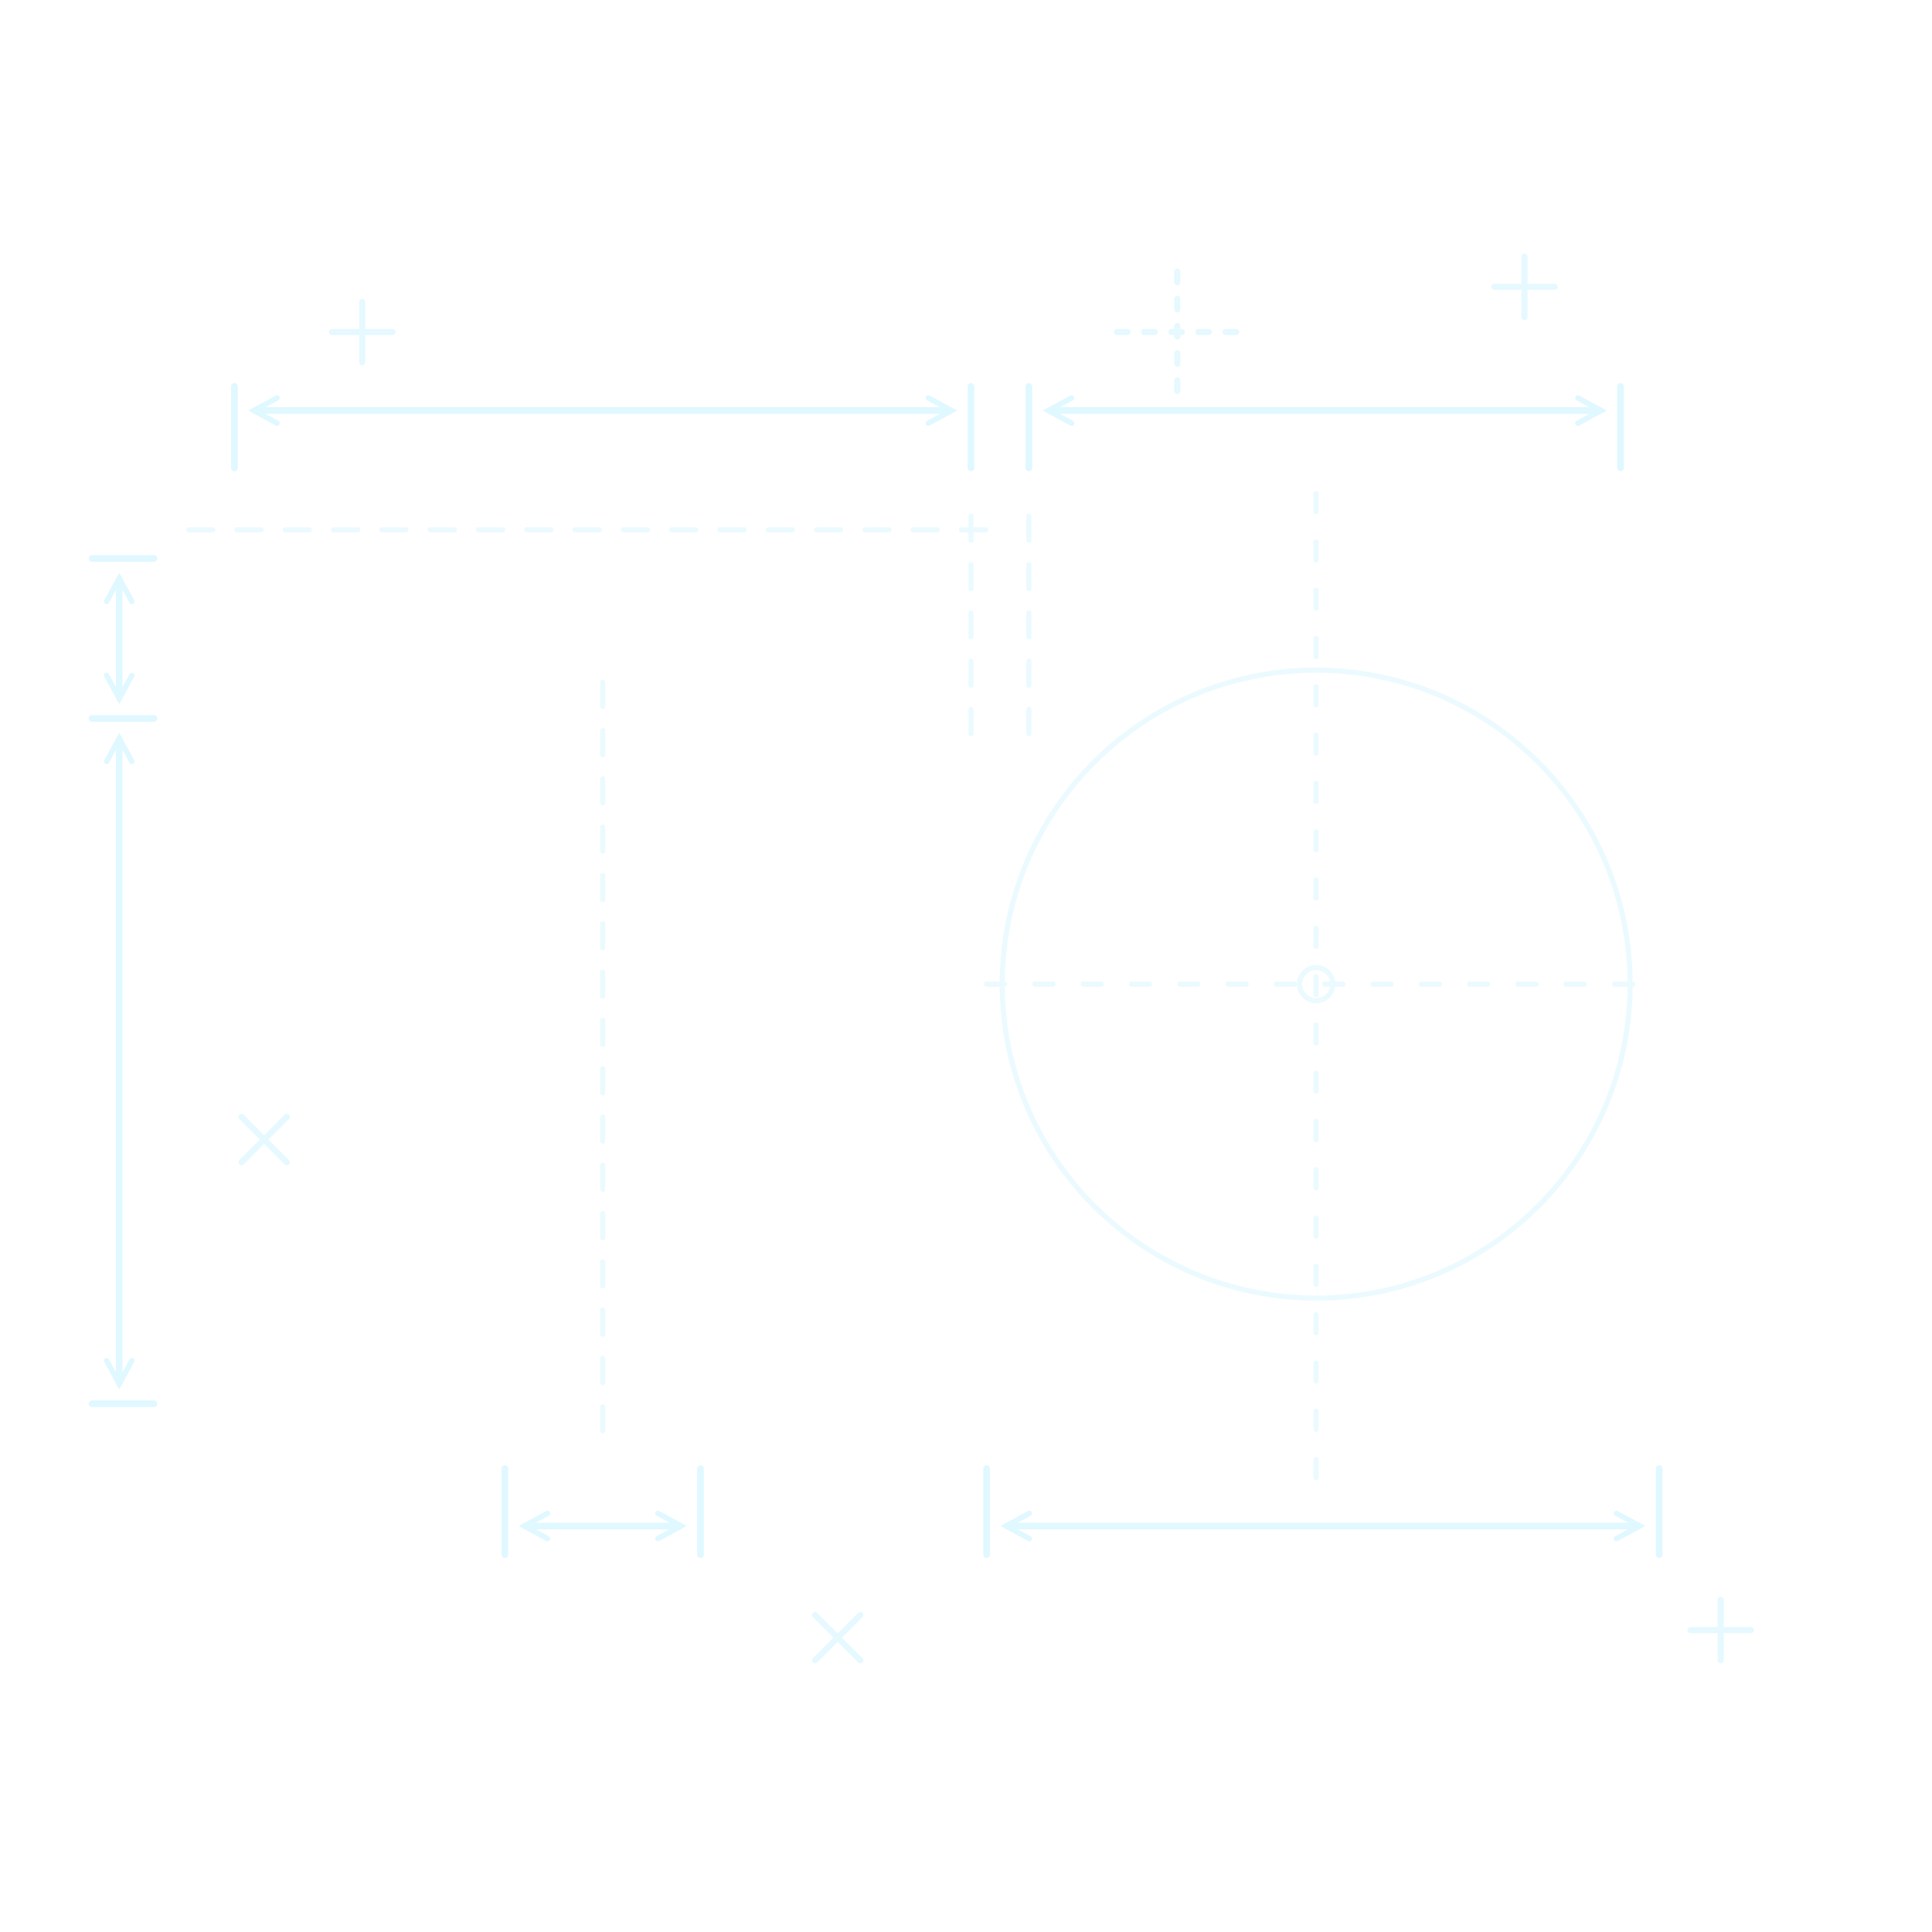
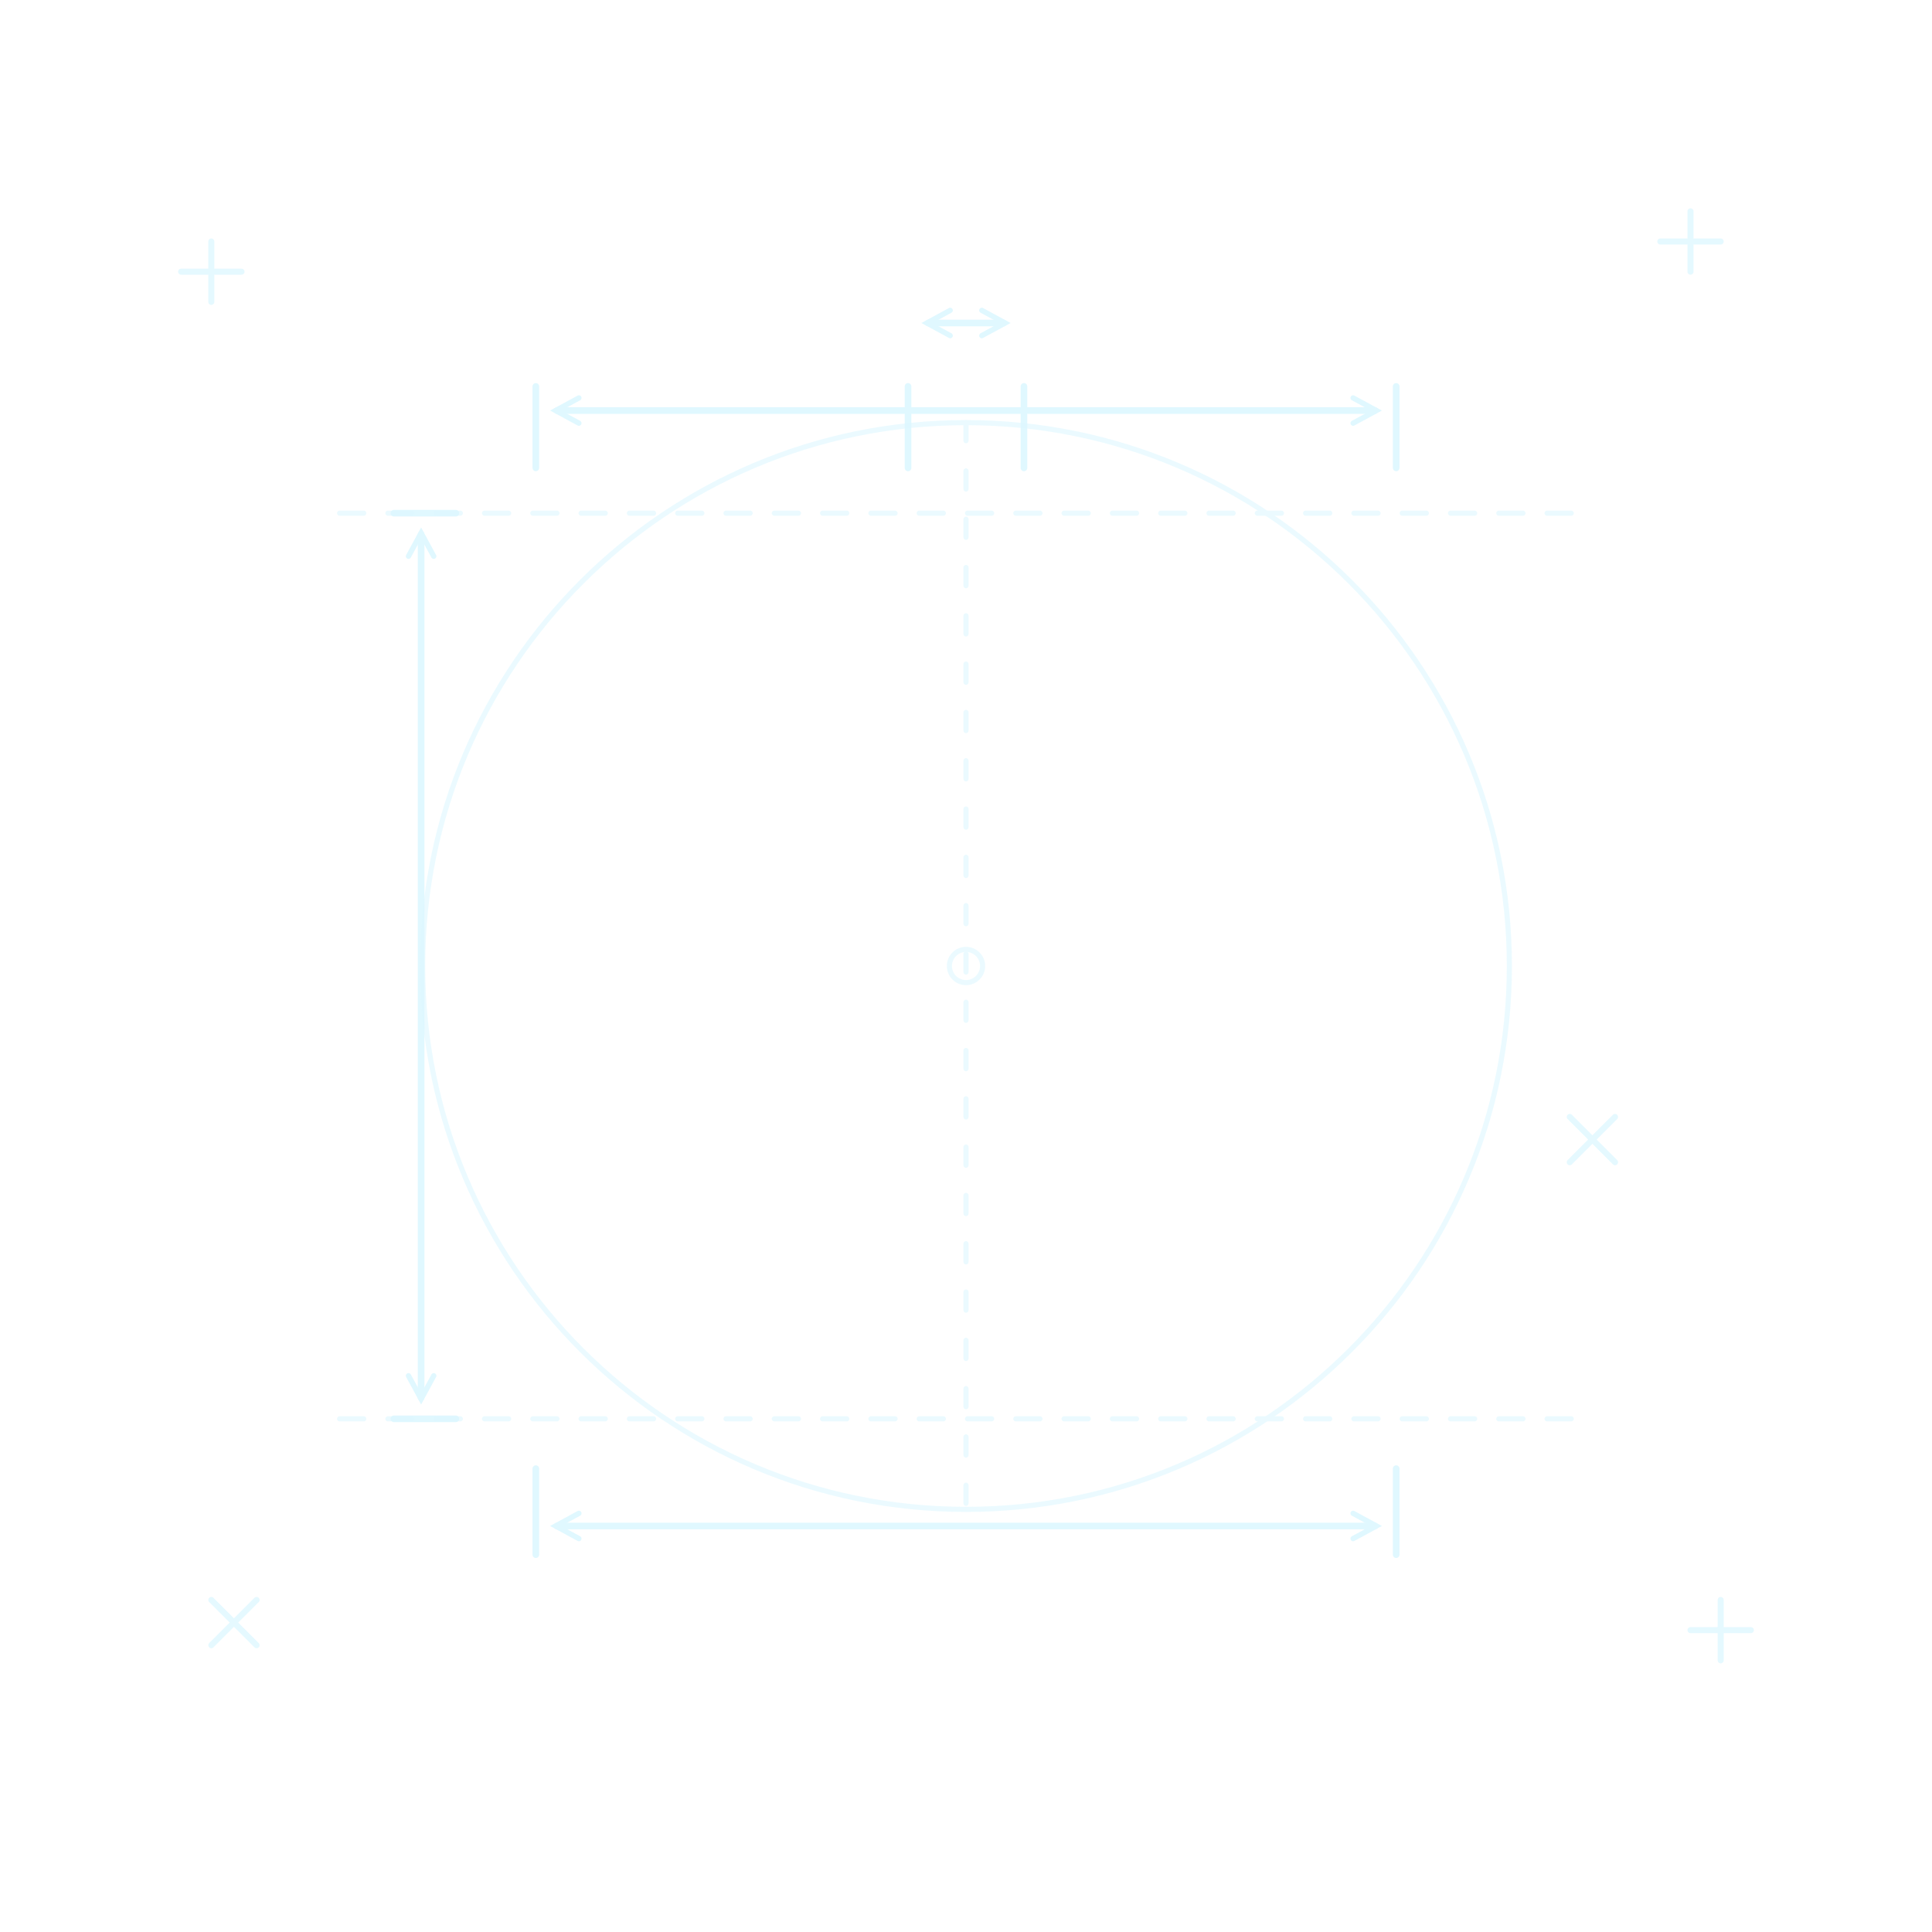
<svg xmlns="http://www.w3.org/2000/svg" width="128" height="128" viewBox="0 0 128 128" fill="none">
  <defs>
    <marker id="arrowStart" markerWidth="5" markerHeight="5" refX="1.2" refY="2.5" orient="auto" markerUnits="strokeWidth">
      <path d="M4.5 0.6L1 2.5L4.5 4.4" fill="none" stroke="#DDF7FF" stroke-width="0.8" stroke-linecap="round" />
    </marker>
    <marker id="arrowEnd" markerWidth="5" markerHeight="5" refX="3.8" refY="2.5" orient="auto" markerUnits="strokeWidth">
      <path d="M0.5 0.6L4 2.5L0.5 4.4" fill="none" stroke="#DDF7FF" stroke-width="0.8" stroke-linecap="round" />
    </marker>
  </defs>
  <g stroke="#DDF7FF" stroke-linecap="round" stroke-linejoin="round">
    <g opacity="0.9" stroke-width="0.44">
-       <path d="M15.531 31V25.6M64.331 31V25.6M68.165 31V25.6M107.365 31V25.6" />
-       <path d="M16.9 27.2H62.96" marker-start="url(#arrowStart)" marker-end="url(#arrowEnd)" />
-       <path d="M69.54 27.2H105.99" marker-start="url(#arrowStart)" marker-end="url(#arrowEnd)" />
-       <path d="M33.451 97.3V103M46.411 97.3V103M65.365 97.3V103M109.925 97.3V103" />
-       <path d="M34.82 101.1H45.04" marker-start="url(#arrowStart)" marker-end="url(#arrowEnd)" />
-       <path d="M66.74 101.1H108.55" marker-start="url(#arrowStart)" marker-end="url(#arrowEnd)" />
-       <path d="M10.2 37H6.1M10.2 47.6H6.1M10.2 93H6.1" />
-       <path d="M7.9 38.4V46.2" marker-start="url(#arrowStart)" marker-end="url(#arrowEnd)" />
-       <path d="M7.9 49V91.6" marker-start="url(#arrowStart)" marker-end="url(#arrowEnd)" />
+       <path d="M35.5 31V25.6M92.5 31V25.6" />
+       <path d="M36.9 27.2H91.1" marker-start="url(#arrowStart)" marker-end="url(#arrowEnd)" />
+       <path d="M60.16 31V25.6M67.84 31V25.6" />
+       <path d="M61.5 21.4H66.5" marker-start="url(#arrowStart)" marker-end="url(#arrowEnd)" />
+       <path d="M35.5 97.3V103M92.5 97.3V103" />
+       <path d="M36.9 101.1H91.1" marker-start="url(#arrowStart)" marker-end="url(#arrowEnd)" />
+       <path d="M30.2 34H26.1M30.2 94H26.1" />
+       <path d="M27.9 35.4V92.6" marker-start="url(#arrowStart)" marker-end="url(#arrowEnd)" />
    </g>
    <g opacity="0.58" stroke-width="0.34">
-       <path d="M12.5 35.1H66.8M39.931 94.8V44.5M64.331 34.2V49.9M68.165 34.2V49.9" stroke-dasharray="1.6 1.6" />
-       <path d="M65.365 65.2H109.925M87.2 32.7V98.2" stroke-dasharray="1.2 2" />
-       <circle cx="87.2" cy="65.2" r="20.8" />
-       <circle cx="87.2" cy="65.2" r="1.1" />
+       <path d="M22.5 34H105.5M22.5 94H105.5" stroke-dasharray="1.6 1.6" />
+       <path d="M64 28V100" stroke-dasharray="1.2 2" />
+       <circle cx="64" cy="64" r="36" />
+       <circle cx="64" cy="64" r="1.1" />
    </g>
    <g opacity="0.76" stroke-width="0.4">
-       <path d="M24 20V24M22 22H26M101 17V21M99 19H103M114 106V110M112 108H116" />
-       <path d="M54 107L57 110M57 107L54 110M16 74L19 77M19 74L16 77" />
-       <path d="M74 22H82M78 18V26" stroke-dasharray="0.7 1.1" />
+       <path d="M14 16V20M12 18H16M112 14V18M110 16H114M114 106V110M112 108H116" />
+       <path d="M14 106L17 109M17 106L14 109M104 74L107 77M107 74L104 77" />
    </g>
  </g>
</svg>
